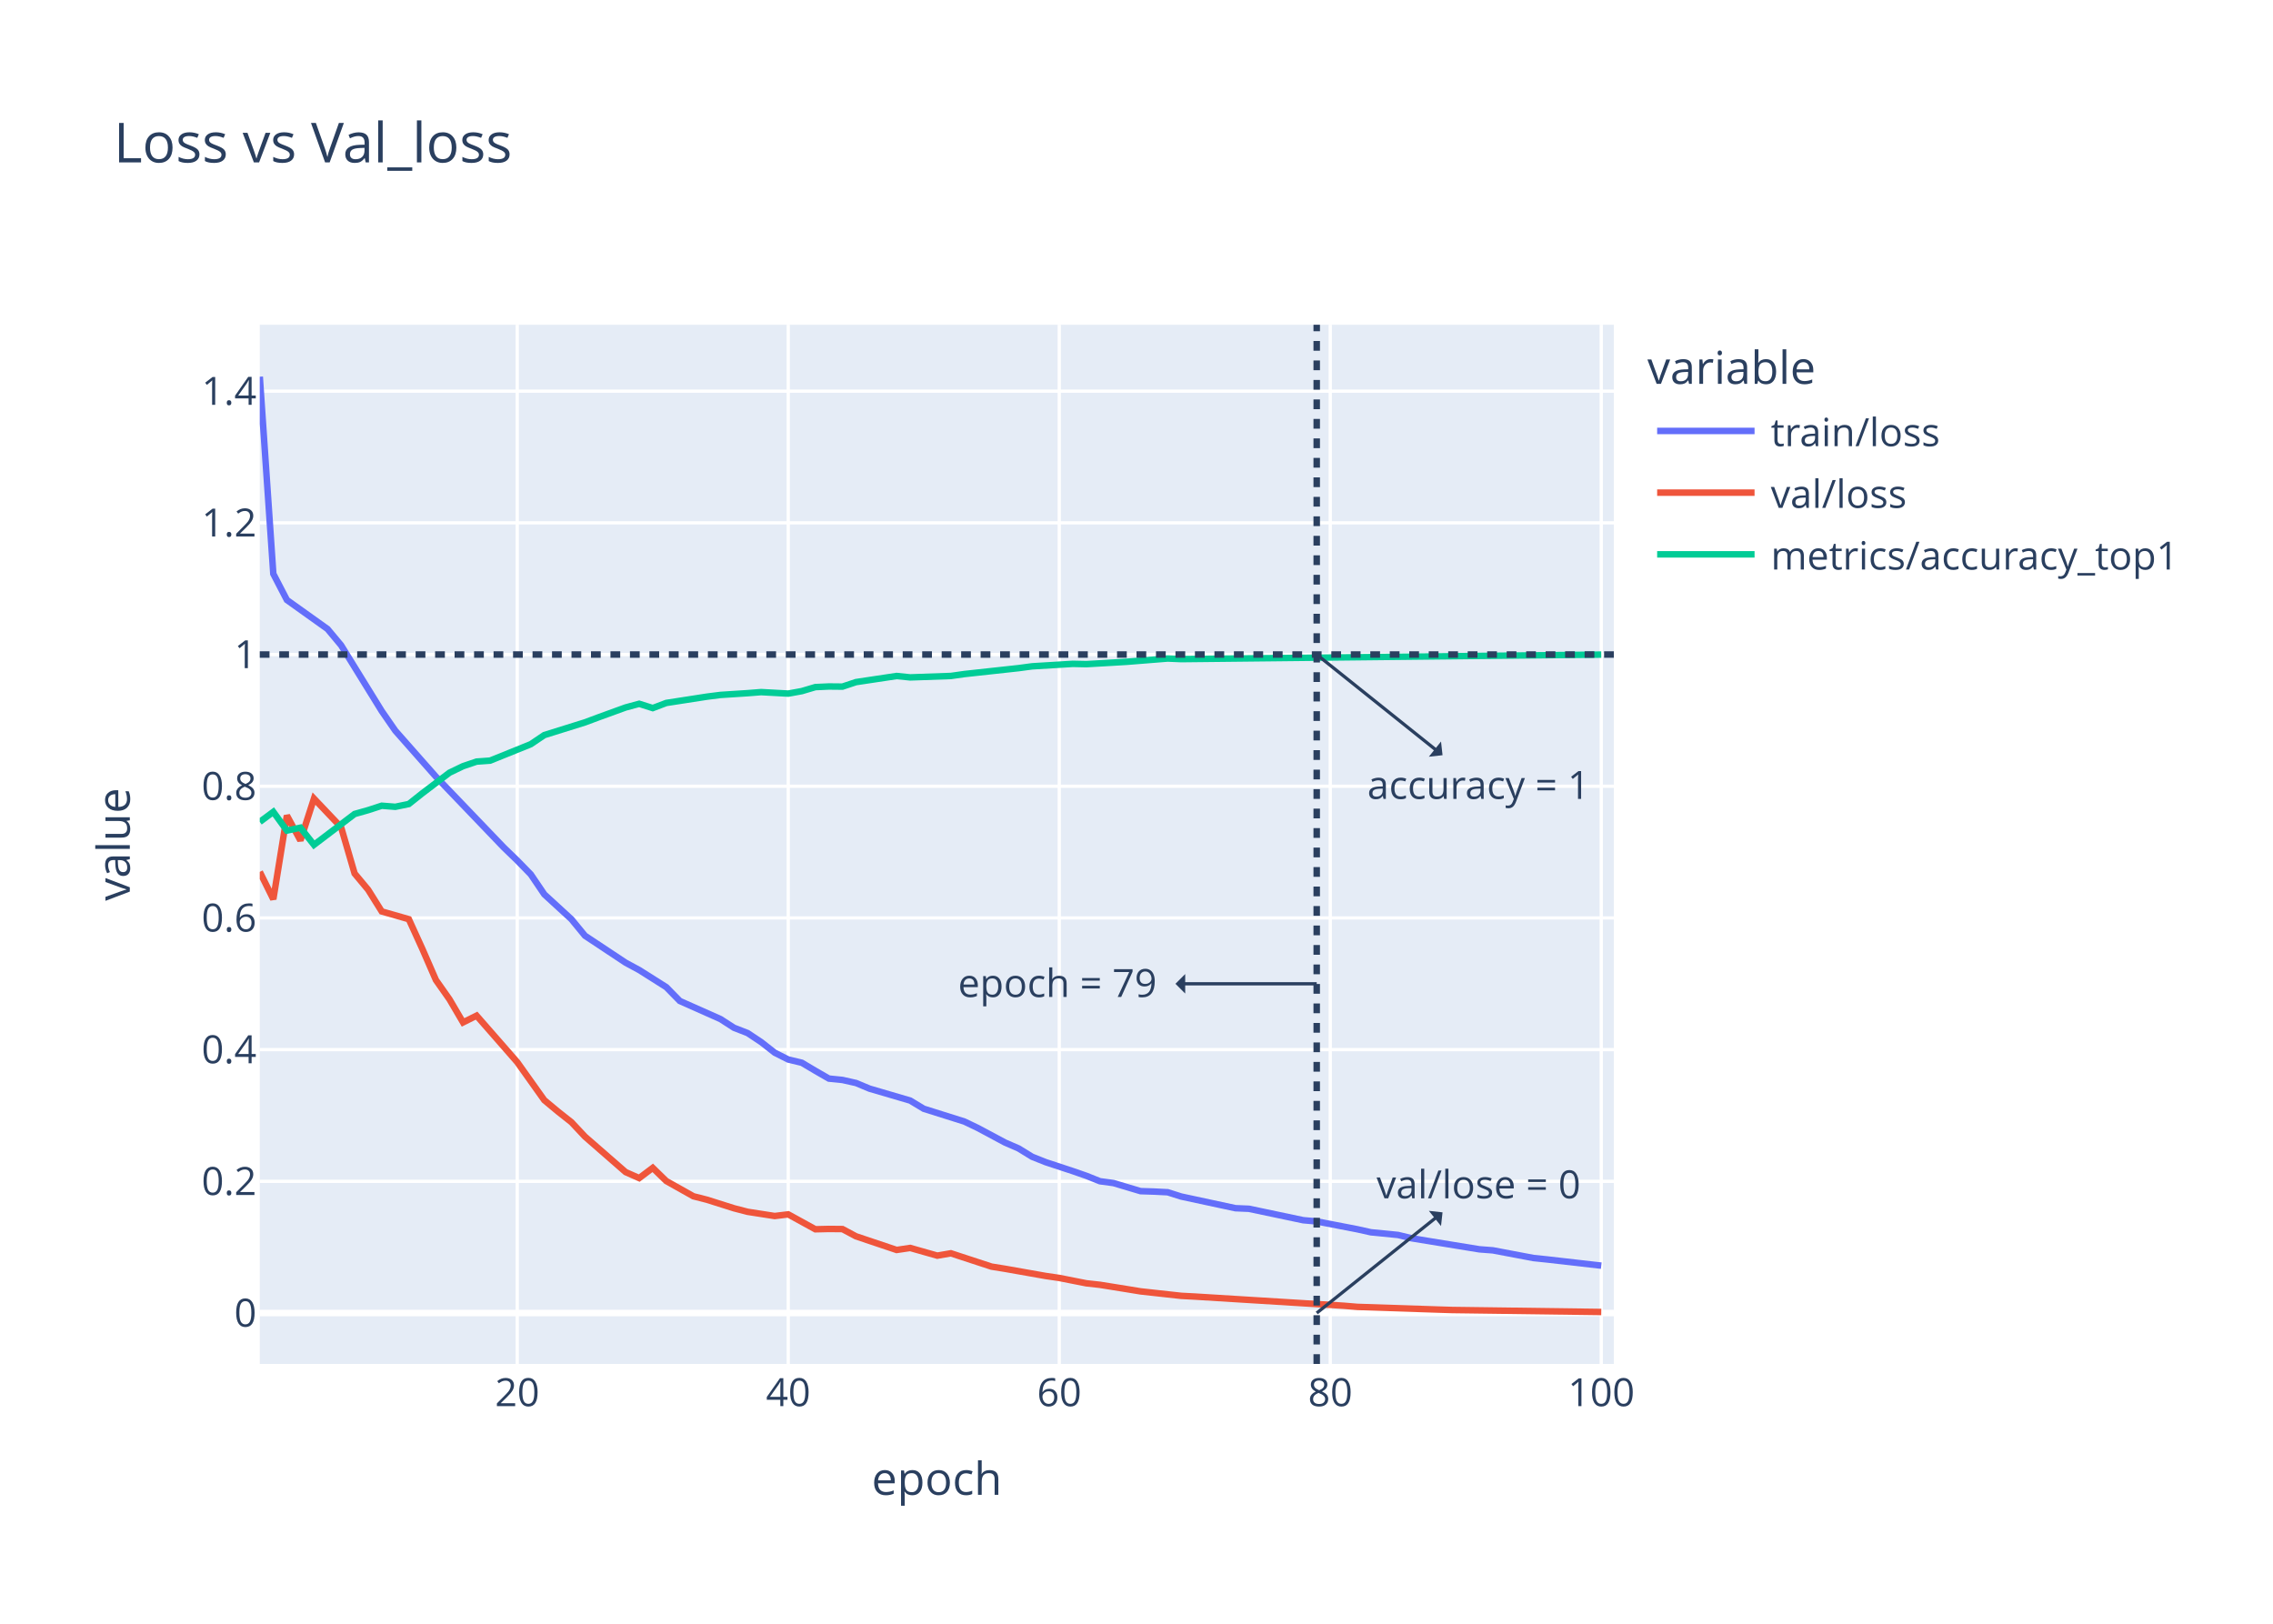
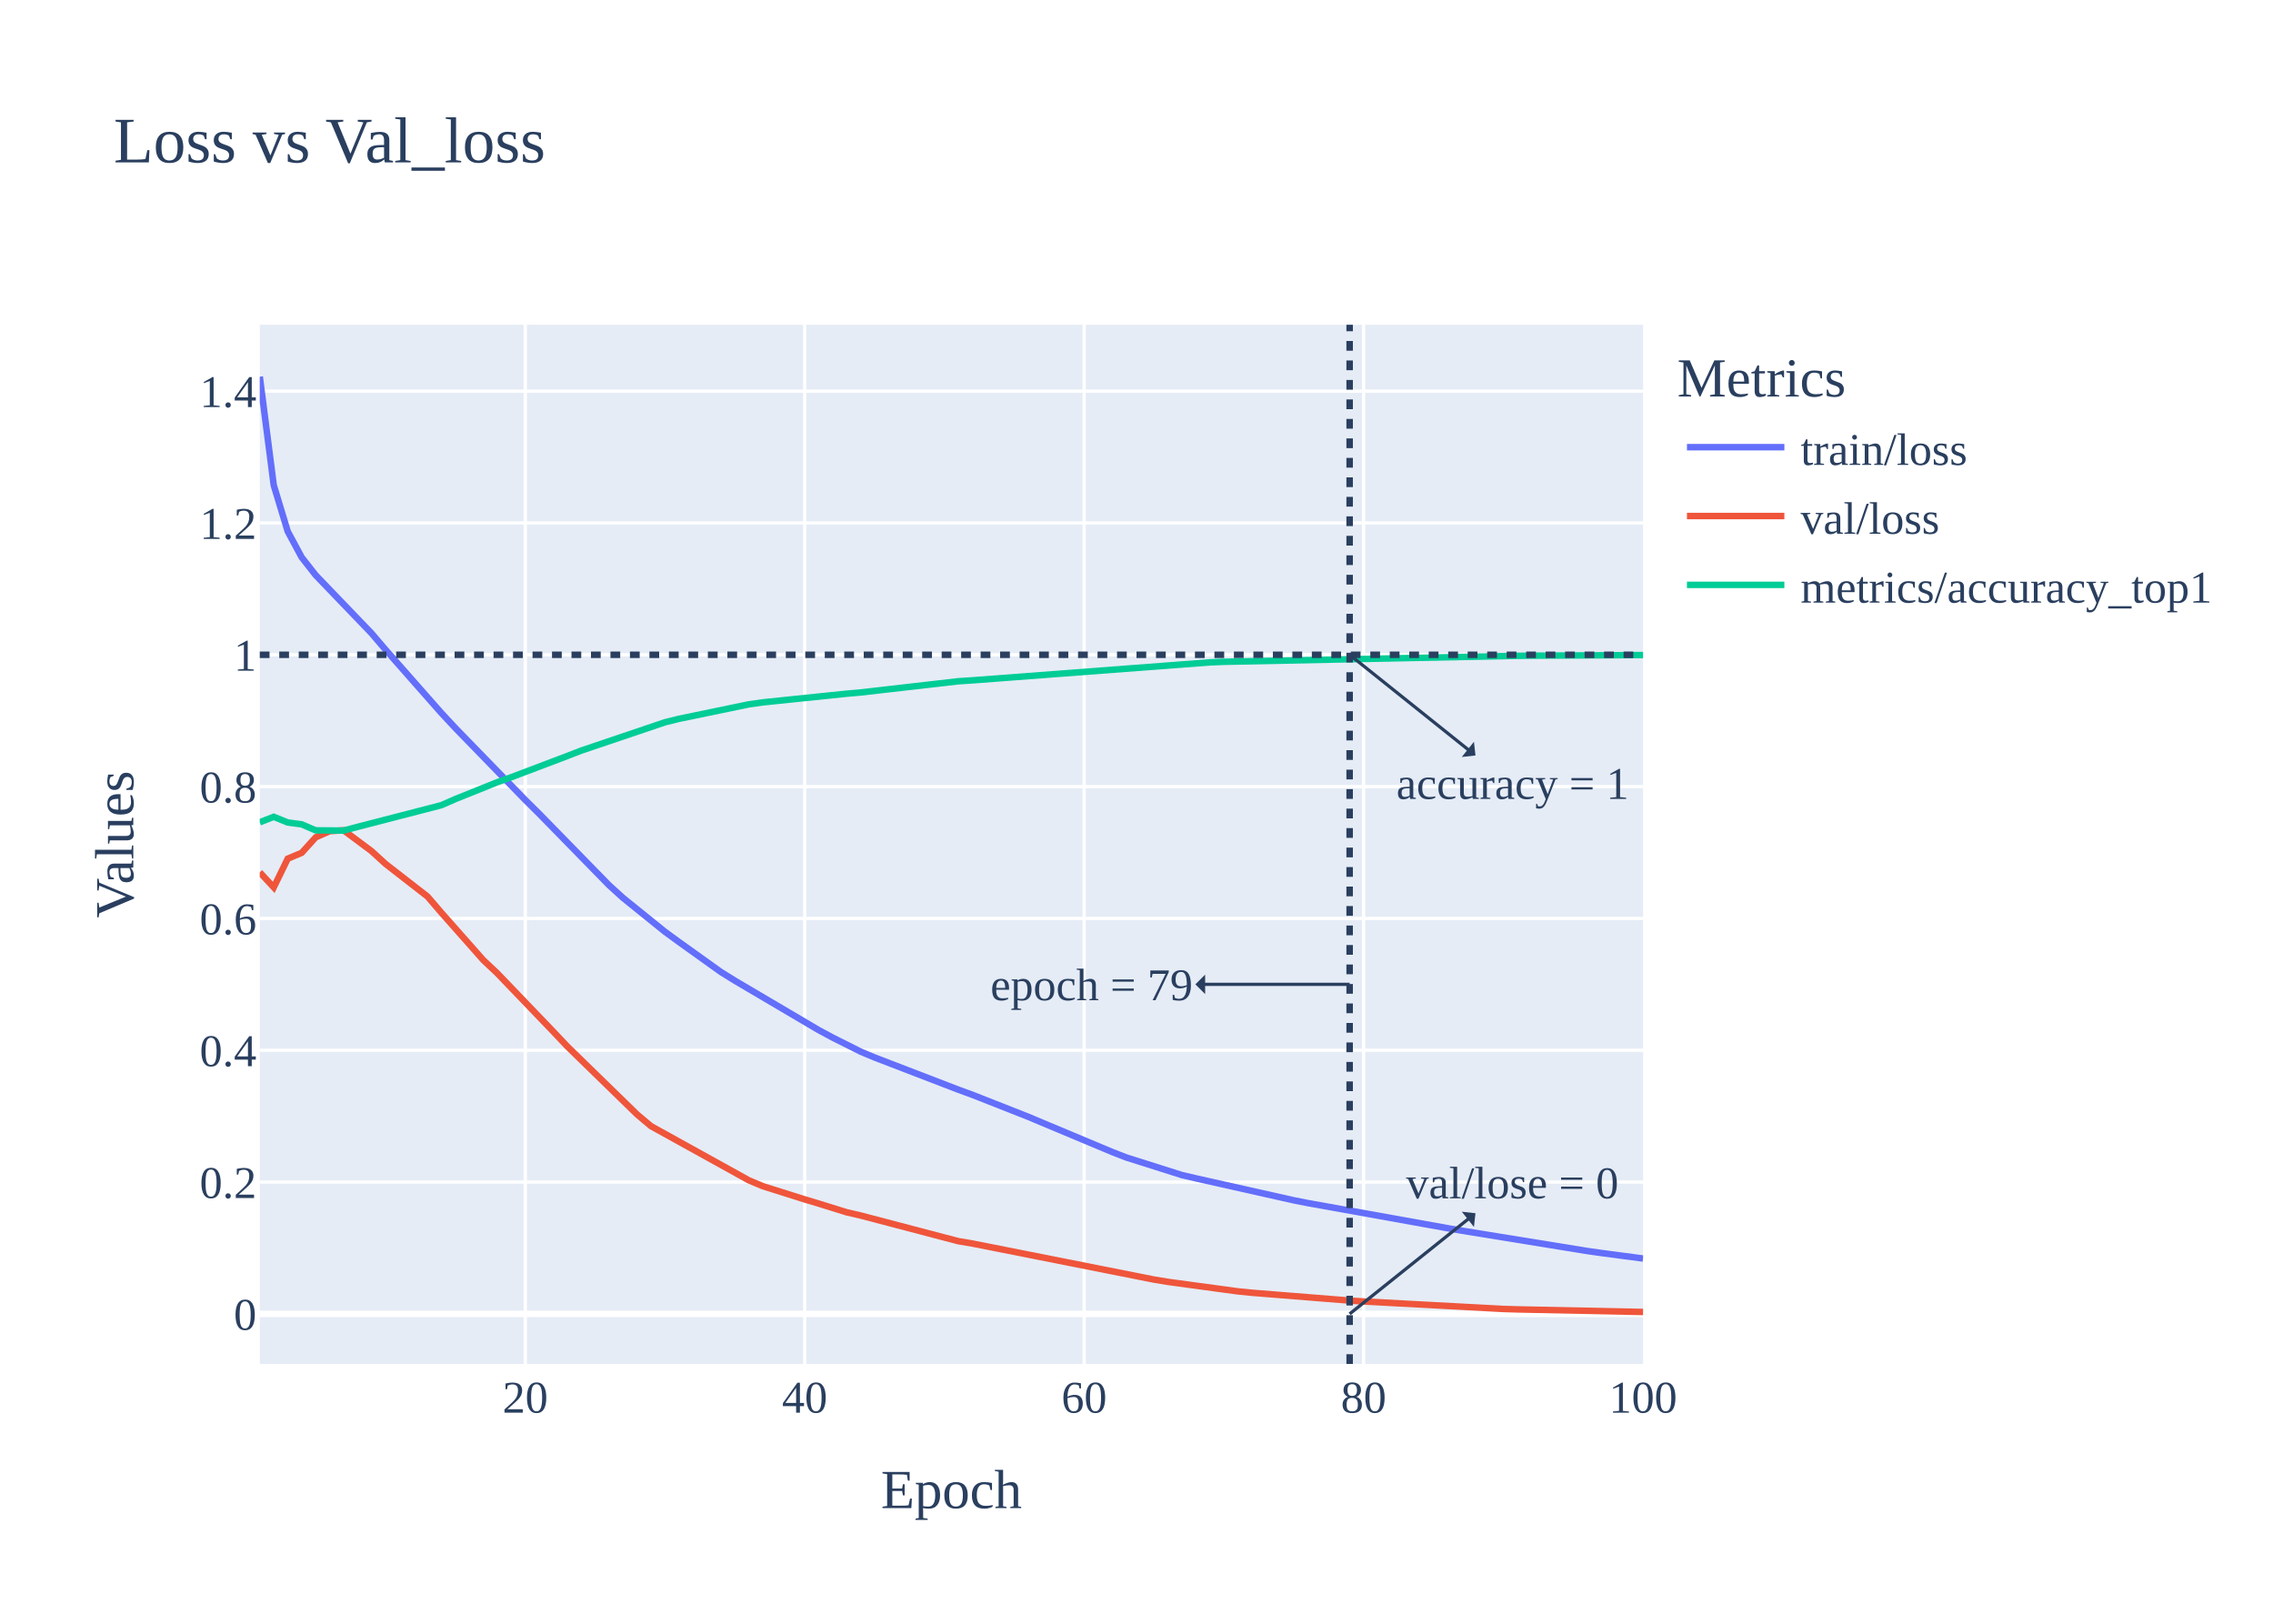
<svg xmlns="http://www.w3.org/2000/svg" class="main-svg" width="700" height="500" style="" viewBox="0 0 700 500">
  <rect x="0" y="0" width="700" height="500" style="fill: rgb(255, 255, 255); fill-opacity: 1;" />
-   <defs id="defs-27606f">
+   <defs id="defs-08cec0">
    <g class="clips">
-       <clipPath id="clip27606fxyplot" class="plotclip">
-         <rect width="417" height="320" />
-       </clipPath>
-       <clipPath class="axesclip" id="clip27606fx">
-         <rect x="80" y="0" width="417" height="500" />
-       </clipPath>
-       <clipPath class="axesclip" id="clip27606fy">
+       <clipPath id="clip08cec0xyplot" class="plotclip">
+         <rect width="426" height="320" />
+       </clipPath>
+       <clipPath class="axesclip" id="clip08cec0x">
+         <rect x="80" y="0" width="426" height="500" />
+       </clipPath>
+       <clipPath class="axesclip" id="clip08cec0y">
        <rect x="0" y="100" width="700" height="320" />
      </clipPath>
-       <clipPath class="axesclip" id="clip27606fxy">
-         <rect x="80" y="100" width="417" height="320" />
+       <clipPath class="axesclip" id="clip08cec0xy">
+         <rect x="80" y="100" width="426" height="320" />
      </clipPath>
    </g>
    <g class="gradients" />
    <g class="patterns" />
  </defs>
  <g class="bglayer">
-     <rect class="bg" x="80" y="100" width="417" height="320" style="fill: rgb(229, 236, 246); fill-opacity: 1; stroke-width: 0;" />
+     <rect class="bg" x="80" y="100" width="426" height="320" style="fill: rgb(229, 236, 246); fill-opacity: 1; stroke-width: 0;" />
  </g>
  <g class="layer-below">
    <g class="imagelayer" />
    <g class="shapelayer" />
  </g>
  <g class="cartesianlayer">
    <g class="subplot xy">
      <g class="layer-subplot">
        <g class="shapelayer" />
        <g class="imagelayer" />
      </g>
      <g class="minor-gridlayer">
        <g class="x" />
        <g class="y" />
      </g>
      <g class="gridlayer">
        <g class="x">
-           <path class="xgrid crisp" transform="translate(159.29,0)" d="M0,100v320" style="stroke: rgb(255, 255, 255); stroke-opacity: 1; stroke-width: 1px;" />
-           <path class="xgrid crisp" transform="translate(242.75,0)" d="M0,100v320" style="stroke: rgb(255, 255, 255); stroke-opacity: 1; stroke-width: 1px;" />
-           <path class="xgrid crisp" transform="translate(326.21,0)" d="M0,100v320" style="stroke: rgb(255, 255, 255); stroke-opacity: 1; stroke-width: 1px;" />
-           <path class="xgrid crisp" transform="translate(409.67,0)" d="M0,100v320" style="stroke: rgb(255, 255, 255); stroke-opacity: 1; stroke-width: 1px;" />
-           <path class="xgrid crisp" transform="translate(493.13,0)" d="M0,100v320" style="stroke: rgb(255, 255, 255); stroke-opacity: 1; stroke-width: 1px;" />
+           <path class="xgrid crisp" transform="translate(161.76,0)" d="M0,100v320" style="stroke: rgb(255, 255, 255); stroke-opacity: 1; stroke-width: 1px;" />
+           <path class="xgrid crisp" transform="translate(247.82,0)" d="M0,100v320" style="stroke: rgb(255, 255, 255); stroke-opacity: 1; stroke-width: 1px;" />
+           <path class="xgrid crisp" transform="translate(333.88,0)" d="M0,100v320" style="stroke: rgb(255, 255, 255); stroke-opacity: 1; stroke-width: 1px;" />
+           <path class="xgrid crisp" transform="translate(419.94,0)" d="M0,100v320" style="stroke: rgb(255, 255, 255); stroke-opacity: 1; stroke-width: 1px;" />
        </g>
        <g class="y">
-           <path class="ygrid crisp" transform="translate(0,363.77)" d="M80,0h417" style="stroke: rgb(255, 255, 255); stroke-opacity: 1; stroke-width: 1px;" />
-           <path class="ygrid crisp" transform="translate(0,323.21)" d="M80,0h417" style="stroke: rgb(255, 255, 255); stroke-opacity: 1; stroke-width: 1px;" />
-           <path class="ygrid crisp" transform="translate(0,282.66)" d="M80,0h417" style="stroke: rgb(255, 255, 255); stroke-opacity: 1; stroke-width: 1px;" />
-           <path class="ygrid crisp" transform="translate(0,242.11)" d="M80,0h417" style="stroke: rgb(255, 255, 255); stroke-opacity: 1; stroke-width: 1px;" />
-           <path class="ygrid crisp" transform="translate(0,201.55)" d="M80,0h417" style="stroke: rgb(255, 255, 255); stroke-opacity: 1; stroke-width: 1px;" />
-           <path class="ygrid crisp" transform="translate(0,161)" d="M80,0h417" style="stroke: rgb(255, 255, 255); stroke-opacity: 1; stroke-width: 1px;" />
-           <path class="ygrid crisp" transform="translate(0,120.45)" d="M80,0h417" style="stroke: rgb(255, 255, 255); stroke-opacity: 1; stroke-width: 1px;" />
+           <path class="ygrid crisp" transform="translate(0,364)" d="M80,0h426" style="stroke: rgb(255, 255, 255); stroke-opacity: 1; stroke-width: 1px;" />
+           <path class="ygrid crisp" transform="translate(0,323.41)" d="M80,0h426" style="stroke: rgb(255, 255, 255); stroke-opacity: 1; stroke-width: 1px;" />
+           <path class="ygrid crisp" transform="translate(0,282.82)" d="M80,0h426" style="stroke: rgb(255, 255, 255); stroke-opacity: 1; stroke-width: 1px;" />
+           <path class="ygrid crisp" transform="translate(0,242.22)" d="M80,0h426" style="stroke: rgb(255, 255, 255); stroke-opacity: 1; stroke-width: 1px;" />
+           <path class="ygrid crisp" transform="translate(0,201.63)" d="M80,0h426" style="stroke: rgb(255, 255, 255); stroke-opacity: 1; stroke-width: 1px;" />
+           <path class="ygrid crisp" transform="translate(0,161.04)" d="M80,0h426" style="stroke: rgb(255, 255, 255); stroke-opacity: 1; stroke-width: 1px;" />
+           <path class="ygrid crisp" transform="translate(0,120.45)" d="M80,0h426" style="stroke: rgb(255, 255, 255); stroke-opacity: 1; stroke-width: 1px;" />
        </g>
      </g>
      <g class="zerolinelayer">
-         <path class="yzl zl crisp" transform="translate(0,404.32)" d="M80,0h417" style="stroke: rgb(255, 255, 255); stroke-opacity: 1; stroke-width: 2px;" />
+         <path class="yzl zl crisp" transform="translate(0,404.59)" d="M80,0h426" style="stroke: rgb(255, 255, 255); stroke-opacity: 1; stroke-width: 2px;" />
      </g>
      <g class="layer-between">
        <g class="shapelayer" />
        <g class="imagelayer" />
      </g>
      <path class="xlines-below" />
      <path class="ylines-below" />
      <g class="overlines-below" />
      <g class="xaxislayer-below" />
      <g class="yaxislayer-below" />
      <g class="overaxes-below" />
      <g class="overplot">
-         <g class="xy" transform="translate(80,100)" clip-path="url(#clip27606fxyplot)">
+         <g class="xy" transform="translate(80,100)" clip-path="url(#clip08cec0xyplot)">
          <g class="scatterlayer mlayer">
-             <g class="trace scatter trace9b5a3d" style="stroke-miterlimit: 2; opacity: 1;">
+             <g class="trace scatter trace8e22ee" style="stroke-miterlimit: 2; opacity: 1;">
              <g class="fills" />
              <g class="errorbars" />
              <g class="lines">
-                 <path class="js-line" d="M0,16L4.17,76.7L8.35,84.75L20.87,93.69L25.04,98.69L37.56,118.96L41.73,124.99L50.08,134.45L54.25,139.17L75.12,160.94L79.29,164.97L83.46,169.25L87.63,175.4L95.98,183.06L100.15,188.14L112.67,196.44L116.85,198.7L125.19,203.97L129.37,208.24L141.88,213.8L146.06,216.49L150.23,218.11L154.4,220.88L158.58,224.15L162.75,226.26L166.92,227.25L171.1,229.73L175.27,232.13L179.44,232.55L183.62,233.49L187.79,235.23L200.31,238.9L204.48,241.42L217,245.36L221.17,247.36L229.52,251.83L233.69,253.64L237.87,256.21L242.04,257.87L250.38,260.62L254.56,262.07L258.73,263.74L262.9,264.3L271.25,266.79L275.42,266.92L279.6,267.13L283.77,268.45L300.46,272.04L304.63,272.22L321.33,275.74L325.5,276.11L338.02,278.53L342.19,279.46L350.54,280.28L354.71,281.3L375.58,284.7L379.75,285.02L392.27,287.39L396.44,287.82L413.13,289.73" style="vector-effect: none; fill: none; stroke: rgb(99, 110, 250); stroke-opacity: 1; stroke-width: 2px; opacity: 1;" />
+                 <path class="js-line" d="M0,16L4.3,49.41L8.61,63.64L12.91,71.62L17.21,77.1L34.42,95.01L38.73,100.06L55.94,119.57L60.24,124.19L81.76,146.33L86.06,150.59L107.58,172.6L111.88,176.5L124.79,186.92L129.09,190.06L142,199.3L146.3,201.97L172.12,217.19L176.42,219.5L185.03,223.82L189.33,225.62L215.15,235.55L219.45,237.12L236.67,243.9L240.97,245.71L262.48,254.72L266.79,256.4L284,261.85L288.3,262.85L318.42,269.61L322.73,270.46L365.76,278.19L370.06,278.94L408.79,285.22L413.09,285.83L426,287.54" style="vector-effect: none; fill: none; stroke: rgb(99, 110, 250); stroke-opacity: 1; stroke-width: 2px; opacity: 1;" />
              </g>
              <g class="points" />
              <g class="text" />
            </g>
-             <g class="trace scatter trace27cc00" style="stroke-miterlimit: 2; opacity: 1;">
+             <g class="trace scatter trace9966d0" style="stroke-miterlimit: 2; opacity: 1;">
              <g class="fills" />
              <g class="errorbars" />
              <g class="lines">
-                 <path class="js-line" d="M0,168.47L4.17,176.9L8.35,151.13L12.52,158.8L16.69,145.91L25.04,154.7L29.21,168.98L33.38,173.98L37.56,180.66L45.9,183.05L50.08,192.22L54.25,201.79L58.42,207.71L62.6,214.83L66.77,212.75L75.12,222.29L79.29,227.07L87.63,238.78L91.81,242.26L95.98,245.56L100.15,250L112.67,260.92L116.85,262.77L121.02,259.62L125.19,263.68L133.54,268.37L137.71,269.43L146.06,272.07L150.23,273.15L158.58,274.45L162.75,273.94L171.1,278.53L175.27,278.43L179.44,278.47L183.62,280.7L196.13,284.9L200.31,284.28L208.65,286.65L212.83,285.93L225.35,290.03L229.52,290.7L242.04,292.91L246.21,293.52L254.56,295.17L258.73,295.63L267.08,296.97L271.25,297.65L283.77,299.03L287.94,299.25L333.85,302.08L338.02,302.43L363.06,303.26L367.23,303.39L413.13,304" style="vector-effect: none; fill: none; stroke: rgb(239, 85, 59); stroke-opacity: 1; stroke-width: 2px; opacity: 1;" />
+                 <path class="js-line" d="M0,168.61L4.3,173.25L8.61,164.41L12.91,162.61L17.21,157.85L21.52,155.94L25.82,155.67L34.42,162.08L38.73,166.02L51.64,176.05L55.94,181.06L68.85,195.65L73.15,199.7L90.36,217.63L94.67,222.19L116.18,243.15L120.48,246.77L150.61,263.45L154.91,265.26L167.82,269.33L172.12,270.62L180.73,273.3L185.03,274.29L215.15,282.2L219.45,282.92L275.39,294.02L279.7,294.73L301.21,297.65L305.52,298.08L335.64,300.49L339.94,300.76L382.97,303.07L387.27,303.2L426,304" style="vector-effect: none; fill: none; stroke: rgb(239, 85, 59); stroke-opacity: 1; stroke-width: 2px; opacity: 1;" />
              </g>
              <g class="points" />
              <g class="text" />
            </g>
-             <g class="trace scatter tracefce969" style="stroke-miterlimit: 2; opacity: 1;">
+             <g class="trace scatter trace3089c2" style="stroke-miterlimit: 2; opacity: 1;">
              <g class="fills" />
              <g class="errorbars" />
              <g class="lines">
-                 <path class="js-line" d="M0,153.09L4.17,150L8.35,155.75L12.52,154.87L16.69,160.15L29.21,150.65L33.38,149.47L37.56,148.11L41.73,148.44L45.9,147.58L50.08,144.26L58.42,137.94L62.6,135.93L66.77,134.52L70.94,134.22L83.46,129.16L87.63,126.35L100.15,122.44L104.33,120.88L112.67,117.85L116.85,116.72L121.02,118.04L125.19,116.46L137.71,114.52L141.88,113.99L150.23,113.45L154.4,113.12L162.75,113.58L166.92,112.82L171.1,111.58L175.27,111.39L179.44,111.43L183.62,110.04L196.13,108.16L200.31,108.59L212.83,108.15L217,107.56L233.69,105.74L237.87,105.18L250.38,104.42L254.56,104.51L262.9,104.03L267.08,103.78L279.6,102.78L283.77,102.96L413.13,101.57" style="vector-effect: none; fill: none; stroke: rgb(0, 204, 150); stroke-opacity: 1; stroke-width: 2px; opacity: 1;" />
+                 <path class="js-line" d="M0,153.21L4.3,151.52L8.61,153.27L12.91,153.84L17.21,155.69L25.82,155.76L30.12,154.62L55.94,147.94L60.24,146.05L73.15,140.86L77.45,139.33L94.67,132.81L98.97,131.14L124.79,122.41L129.09,121.35L150.61,116.89L154.91,116.28L180.73,113.61L185.03,113.23L215.15,109.78L219.45,109.5L292.61,103.96L296.91,103.79L387.27,101.95L391.58,101.91L426,101.71" style="vector-effect: none; fill: none; stroke: rgb(0, 204, 150); stroke-opacity: 1; stroke-width: 2px; opacity: 1;" />
              </g>
              <g class="points" />
              <g class="text" />
            </g>
          </g>
        </g>
      </g>
      <path class="xlines-above crisp" d="M0,0" style="fill: none;" />
      <path class="ylines-above crisp" d="M0,0" style="fill: none;" />
      <g class="overlines-above" />
      <g class="xaxislayer-above">
        <g class="xtick">
-           <text text-anchor="middle" x="0" y="433" transform="translate(159.29,0)" style="font-family: 'Open Sans', verdana, arial, sans-serif; font-size: 12px; fill: rgb(42, 63, 95); fill-opacity: 1; white-space: pre; opacity: 1;">20</text>
-         </g>
-         <g class="xtick">
-           <text text-anchor="middle" x="0" y="433" style="font-family: 'Open Sans', verdana, arial, sans-serif; font-size: 12px; fill: rgb(42, 63, 95); fill-opacity: 1; white-space: pre; opacity: 1;" transform="translate(242.75,0)">40</text>
-         </g>
-         <g class="xtick">
-           <text text-anchor="middle" x="0" y="433" style="font-family: 'Open Sans', verdana, arial, sans-serif; font-size: 12px; fill: rgb(42, 63, 95); fill-opacity: 1; white-space: pre; opacity: 1;" transform="translate(326.21,0)">60</text>
-         </g>
-         <g class="xtick">
-           <text text-anchor="middle" x="0" y="433" style="font-family: 'Open Sans', verdana, arial, sans-serif; font-size: 12px; fill: rgb(42, 63, 95); fill-opacity: 1; white-space: pre; opacity: 1;" transform="translate(409.67,0)">80</text>
-         </g>
-         <g class="xtick">
-           <text text-anchor="middle" x="0" y="433" style="font-family: 'Open Sans', verdana, arial, sans-serif; font-size: 12px; fill: rgb(42, 63, 95); fill-opacity: 1; white-space: pre; opacity: 1;" transform="translate(493.13,0)">100</text>
+           <text text-anchor="middle" x="0" y="435" transform="translate(161.76,0)" style="font-family: 'Times New Roman'; font-size: 14px; fill: rgb(42, 63, 95); fill-opacity: 1; white-space: pre; opacity: 1;">20</text>
+         </g>
+         <g class="xtick">
+           <text text-anchor="middle" x="0" y="435" style="font-family: 'Times New Roman'; font-size: 14px; fill: rgb(42, 63, 95); fill-opacity: 1; white-space: pre; opacity: 1;" transform="translate(247.82,0)">40</text>
+         </g>
+         <g class="xtick">
+           <text text-anchor="middle" x="0" y="435" style="font-family: 'Times New Roman'; font-size: 14px; fill: rgb(42, 63, 95); fill-opacity: 1; white-space: pre; opacity: 1;" transform="translate(333.88,0)">60</text>
+         </g>
+         <g class="xtick">
+           <text text-anchor="middle" x="0" y="435" style="font-family: 'Times New Roman'; font-size: 14px; fill: rgb(42, 63, 95); fill-opacity: 1; white-space: pre; opacity: 1;" transform="translate(419.94,0)">80</text>
+         </g>
+         <g class="xtick">
+           <text text-anchor="middle" x="0" y="435" style="font-family: 'Times New Roman'; font-size: 14px; fill: rgb(42, 63, 95); fill-opacity: 1; white-space: pre; opacity: 1;" transform="translate(506,0)">100</text>
        </g>
      </g>
      <g class="yaxislayer-above">
        <g class="ytick">
-           <text text-anchor="end" x="79" y="4.2" transform="translate(0,404.32)" style="font-family: 'Open Sans', verdana, arial, sans-serif; font-size: 12px; fill: rgb(42, 63, 95); fill-opacity: 1; white-space: pre; opacity: 1;">0</text>
-         </g>
-         <g class="ytick">
-           <text text-anchor="end" x="79" y="4.2" style="font-family: 'Open Sans', verdana, arial, sans-serif; font-size: 12px; fill: rgb(42, 63, 95); fill-opacity: 1; white-space: pre; opacity: 1;" transform="translate(0,363.77)">0.2</text>
-         </g>
-         <g class="ytick">
-           <text text-anchor="end" x="79" y="4.2" style="font-family: 'Open Sans', verdana, arial, sans-serif; font-size: 12px; fill: rgb(42, 63, 95); fill-opacity: 1; white-space: pre; opacity: 1;" transform="translate(0,323.21)">0.4</text>
-         </g>
-         <g class="ytick">
-           <text text-anchor="end" x="79" y="4.2" style="font-family: 'Open Sans', verdana, arial, sans-serif; font-size: 12px; fill: rgb(42, 63, 95); fill-opacity: 1; white-space: pre; opacity: 1;" transform="translate(0,282.66)">0.6</text>
-         </g>
-         <g class="ytick">
-           <text text-anchor="end" x="79" y="4.2" style="font-family: 'Open Sans', verdana, arial, sans-serif; font-size: 12px; fill: rgb(42, 63, 95); fill-opacity: 1; white-space: pre; opacity: 1;" transform="translate(0,242.11)">0.8</text>
-         </g>
-         <g class="ytick">
-           <text text-anchor="end" x="79" y="4.2" style="font-family: 'Open Sans', verdana, arial, sans-serif; font-size: 12px; fill: rgb(42, 63, 95); fill-opacity: 1; white-space: pre; opacity: 1;" transform="translate(0,201.55)">1</text>
-         </g>
-         <g class="ytick">
-           <text text-anchor="end" x="79" y="4.2" style="font-family: 'Open Sans', verdana, arial, sans-serif; font-size: 12px; fill: rgb(42, 63, 95); fill-opacity: 1; white-space: pre; opacity: 1;" transform="translate(0,161)">1.2</text>
-         </g>
-         <g class="ytick">
-           <text text-anchor="end" x="79" y="4.2" style="font-family: 'Open Sans', verdana, arial, sans-serif; font-size: 12px; fill: rgb(42, 63, 95); fill-opacity: 1; white-space: pre; opacity: 1;" transform="translate(0,120.45)">1.4</text>
+           <text text-anchor="end" x="79" y="4.9" transform="translate(0,404.59)" style="font-family: 'Times New Roman'; font-size: 14px; fill: rgb(42, 63, 95); fill-opacity: 1; white-space: pre; opacity: 1;">0</text>
+         </g>
+         <g class="ytick">
+           <text text-anchor="end" x="79" y="4.9" style="font-family: 'Times New Roman'; font-size: 14px; fill: rgb(42, 63, 95); fill-opacity: 1; white-space: pre; opacity: 1;" transform="translate(0,364)">0.2</text>
+         </g>
+         <g class="ytick">
+           <text text-anchor="end" x="79" y="4.9" style="font-family: 'Times New Roman'; font-size: 14px; fill: rgb(42, 63, 95); fill-opacity: 1; white-space: pre; opacity: 1;" transform="translate(0,323.41)">0.4</text>
+         </g>
+         <g class="ytick">
+           <text text-anchor="end" x="79" y="4.9" style="font-family: 'Times New Roman'; font-size: 14px; fill: rgb(42, 63, 95); fill-opacity: 1; white-space: pre; opacity: 1;" transform="translate(0,282.82)">0.6</text>
+         </g>
+         <g class="ytick">
+           <text text-anchor="end" x="79" y="4.9" style="font-family: 'Times New Roman'; font-size: 14px; fill: rgb(42, 63, 95); fill-opacity: 1; white-space: pre; opacity: 1;" transform="translate(0,242.22)">0.8</text>
+         </g>
+         <g class="ytick">
+           <text text-anchor="end" x="79" y="4.9" style="font-family: 'Times New Roman'; font-size: 14px; fill: rgb(42, 63, 95); fill-opacity: 1; white-space: pre; opacity: 1;" transform="translate(0,201.63)">1</text>
+         </g>
+         <g class="ytick">
+           <text text-anchor="end" x="79" y="4.9" style="font-family: 'Times New Roman'; font-size: 14px; fill: rgb(42, 63, 95); fill-opacity: 1; white-space: pre; opacity: 1;" transform="translate(0,161.04)">1.2</text>
+         </g>
+         <g class="ytick">
+           <text text-anchor="end" x="79" y="4.9" style="font-family: 'Times New Roman'; font-size: 14px; fill: rgb(42, 63, 95); fill-opacity: 1; white-space: pre; opacity: 1;" transform="translate(0,120.45)">1.4</text>
        </g>
      </g>
      <g class="overaxes-above" />
    </g>
  </g>
  <g class="polarlayer" />
  <g class="smithlayer" />
  <g class="ternarylayer" />
  <g class="geolayer" />
  <g class="funnelarealayer" />
  <g class="pielayer" />
  <g class="iciclelayer" />
  <g class="treemaplayer" />
  <g class="sunburstlayer" />
  <g class="glimages" />
-   <defs id="topdefs-27606f">
+   <defs id="topdefs-08cec0">
    <g class="clips" />
-     <clipPath id="legend27606f">
-       <rect width="183" height="86" x="0" y="0" />
+     <clipPath id="legend08cec0">
+       <rect width="173" height="96" x="0" y="0" />
    </clipPath>
  </defs>
  <g class="layer-above">
    <g class="imagelayer" />
    <g class="shapelayer">
-       <g class="shape-group" data-index="0" clip-path="url(#clip27606fy)">
-         <path data-index="0" fill-rule="evenodd" d="M80,201.55L497,201.55" style="opacity: 1; stroke: rgb(42, 63, 95); stroke-opacity: 1; fill: rgb(0, 0, 0); fill-opacity: 0; stroke-dasharray: 3px, 3px; stroke-width: 2px;" />
-       </g>
-       <g class="shape-group" data-index="1" clip-path="url(#clip27606fx)">
-         <path data-index="1" fill-rule="evenodd" d="M405.5,420L405.5,100" style="opacity: 1; stroke: rgb(42, 63, 95); stroke-opacity: 1; fill: rgb(0, 0, 0); fill-opacity: 0; stroke-dasharray: 3px, 3px; stroke-width: 2px;" />
+       <g class="shape-group" data-index="0" clip-path="url(#clip08cec0y)">
+         <path data-index="0" fill-rule="evenodd" d="M80,201.63L506,201.63" style="opacity: 1; stroke: rgb(42, 63, 95); stroke-opacity: 1; fill: rgb(0, 0, 0); fill-opacity: 0; stroke-dasharray: 3px, 3px; stroke-width: 2px;" />
+       </g>
+       <g class="shape-group" data-index="1" clip-path="url(#clip08cec0x)">
+         <path data-index="1" fill-rule="evenodd" d="M415.64,420L415.64,100" style="opacity: 1; stroke: rgb(42, 63, 95); stroke-opacity: 1; fill: rgb(0, 0, 0); fill-opacity: 0; stroke-dasharray: 3px, 3px; stroke-width: 2px;" />
      </g>
    </g>
  </g>
  <g class="infolayer">
-     <g class="legend" pointer-events="all" transform="translate(505.34,100)">
-       <rect class="bg" shape-rendering="crispEdges" width="183" height="86" x="0" y="0" style="stroke: rgb(68, 68, 68); stroke-opacity: 1; fill: rgb(255, 255, 255); fill-opacity: 1; stroke-width: 0px;" />
-       <g class="scrollbox" transform="" clip-path="url(#legend27606f)">
-         <text class="legendtitletext" text-anchor="start" x="2" y="18.2" style="font-family: 'Open Sans', verdana, arial, sans-serif; font-size: 14px; fill: rgb(42, 63, 95); fill-opacity: 1; white-space: pre;">variable</text>
+     <g class="legend" pointer-events="all" transform="translate(514.52,100)">
+       <rect class="bg" shape-rendering="crispEdges" width="173" height="96" x="0" y="0" style="stroke: rgb(68, 68, 68); stroke-opacity: 1; fill: rgb(255, 255, 255); fill-opacity: 1; stroke-width: 0px;" />
+       <g class="scrollbox" transform="" clip-path="url(#legend08cec0)">
+         <text class="legendtitletext" text-anchor="start" x="2" y="22.1" style="font-family: 'Times New Roman'; font-size: 17px; fill: rgb(42, 63, 95); fill-opacity: 1; white-space: pre;">Metrics</text>
        <g class="groups" transform="">
-           <g class="traces" transform="translate(0,32.7)" style="opacity: 1;">
-             <text class="legendtext" text-anchor="start" x="40" y="4.68" style="font-family: 'Open Sans', verdana, arial, sans-serif; font-size: 12px; fill: rgb(42, 63, 95); fill-opacity: 1; white-space: pre;">train/loss</text>
+           <g class="traces" transform="translate(0,37.7)" style="opacity: 1;">
+             <text class="legendtext" text-anchor="start" x="40" y="5.46" style="font-family: 'Times New Roman'; font-size: 14px; fill: rgb(42, 63, 95); fill-opacity: 1; white-space: pre;">train/loss</text>
            <g class="layers" style="opacity: 1;">
              <g class="legendfill" />
              <g class="legendlines">
                <path class="js-line" d="M5,0h30" style="fill: none; stroke: rgb(99, 110, 250); stroke-opacity: 1; stroke-width: 2px;" />
              </g>
              <g class="legendsymbols">
                <g class="legendpoints" />
              </g>
            </g>
-             <rect class="legendtoggle" x="0" y="-9.5" width="177.438" height="19" style="fill: rgb(0, 0, 0); fill-opacity: 0;" />
+             <rect class="legendtoggle" x="0" y="-10.6" width="167.719" height="21.2" style="fill: rgb(0, 0, 0); fill-opacity: 0;" />
          </g>
        </g>
        <g class="groups" transform="">
-           <g class="traces" transform="translate(0,51.7)" style="opacity: 1;">
-             <text class="legendtext" text-anchor="start" x="40" y="4.68" style="font-family: 'Open Sans', verdana, arial, sans-serif; font-size: 12px; fill: rgb(42, 63, 95); fill-opacity: 1; white-space: pre;">val/loss</text>
+           <g class="traces" transform="translate(0,58.9)" style="opacity: 1;">
+             <text class="legendtext" text-anchor="start" x="40" y="5.46" style="font-family: 'Times New Roman'; font-size: 14px; fill: rgb(42, 63, 95); fill-opacity: 1; white-space: pre;">val/loss</text>
            <g class="layers" style="opacity: 1;">
              <g class="legendfill" />
              <g class="legendlines">
                <path class="js-line" d="M5,0h30" style="fill: none; stroke: rgb(239, 85, 59); stroke-opacity: 1; stroke-width: 2px;" />
              </g>
              <g class="legendsymbols">
                <g class="legendpoints" />
              </g>
            </g>
-             <rect class="legendtoggle" x="0" y="-9.5" width="177.438" height="19" style="fill: rgb(0, 0, 0); fill-opacity: 0;" />
+             <rect class="legendtoggle" x="0" y="-10.6" width="167.719" height="21.2" style="fill: rgb(0, 0, 0); fill-opacity: 0;" />
          </g>
        </g>
        <g class="groups" transform="">
-           <g class="traces" transform="translate(0,70.7)" style="opacity: 1;">
-             <text class="legendtext" text-anchor="start" x="40" y="4.68" style="font-family: 'Open Sans', verdana, arial, sans-serif; font-size: 12px; fill: rgb(42, 63, 95); fill-opacity: 1; white-space: pre;">metrics/accuracy_top1</text>
+           <g class="traces" transform="translate(0,80.1)" style="opacity: 1;">
+             <text class="legendtext" text-anchor="start" x="40" y="5.46" style="font-family: 'Times New Roman'; font-size: 14px; fill: rgb(42, 63, 95); fill-opacity: 1; white-space: pre;">metrics/accuracy_top1</text>
            <g class="layers" style="opacity: 1;">
              <g class="legendfill" />
              <g class="legendlines">
                <path class="js-line" d="M5,0h30" style="fill: none; stroke: rgb(0, 204, 150); stroke-opacity: 1; stroke-width: 2px;" />
              </g>
              <g class="legendsymbols">
                <g class="legendpoints" />
              </g>
            </g>
-             <rect class="legendtoggle" x="0" y="-9.5" width="177.438" height="19" style="fill: rgb(0, 0, 0); fill-opacity: 0;" />
+             <rect class="legendtoggle" x="0" y="-10.6" width="167.719" height="21.2" style="fill: rgb(0, 0, 0); fill-opacity: 0;" />
          </g>
        </g>
      </g>
      <rect class="scrollbar" rx="20" ry="3" width="0" height="0" x="0" y="0" style="fill: rgb(128, 139, 164); fill-opacity: 1;" />
    </g>
    <g class="g-gtitle">
-       <text class="gtitle" x="35" y="50" text-anchor="start" dy="0em" style="opacity: 1; font-family: 'Open Sans', verdana, arial, sans-serif; font-size: 17px; fill: rgb(42, 63, 95); fill-opacity: 1; white-space: pre;">Loss vs Val_loss</text>
+       <text class="gtitle" x="35" y="50" text-anchor="start" dy="0em" style="opacity: 1; font-family: 'Times New Roman'; font-size: 20px; fill: rgb(42, 63, 95); fill-opacity: 1; white-space: pre;">Loss vs Val_loss</text>
    </g>
    <g class="g-xtitle">
-       <text class="xtitle" x="288.5" y="460.3" text-anchor="middle" style="opacity: 1; font-family: 'Open Sans', verdana, arial, sans-serif; font-size: 14px; fill: rgb(42, 63, 95); fill-opacity: 1; white-space: pre;">epoch</text>
+       <text class="xtitle" x="293" y="464.4" text-anchor="middle" style="opacity: 1; font-family: 'Times New Roman'; font-size: 17px; fill: rgb(42, 63, 95); fill-opacity: 1; white-space: pre;">Epoch</text>
    </g>
    <g class="g-ytitle">
-       <text class="ytitle" transform="rotate(-90,39.975,260)" x="39.975" y="260" text-anchor="middle" style="opacity: 1; font-family: 'Open Sans', verdana, arial, sans-serif; font-size: 14px; fill: rgb(42, 63, 95); fill-opacity: 1; white-space: pre;">value</text>
+       <text class="ytitle" transform="rotate(-90,41.05,260)" x="41.05" y="260" text-anchor="middle" style="opacity: 1; font-family: 'Times New Roman'; font-size: 17px; fill: rgb(42, 63, 95); fill-opacity: 1; white-space: pre;">Values</text>
    </g>
    <g class="annotation" data-index="0" style="opacity: 1;">
-       <g class="annotation-text-g" transform="rotate(0,455.5,241.55)">
-         <g class="cursor-pointer" transform="translate(414,232)">
-           <rect class="bg" x="0.5" y="0.5" width="82" height="18" style="stroke-width: 1px; stroke: rgb(0, 0, 0); stroke-opacity: 0; fill: rgb(0, 0, 0); fill-opacity: 0;" />
-           <text class="annotation-text" text-anchor="middle" x="41.344" y="14" style="font-family: 'Open Sans', verdana, arial, sans-serif; font-size: 12px; fill: rgb(42, 63, 95); fill-opacity: 1; white-space: pre;">accuracy = 1</text>
+       <g class="annotation-text-g" transform="rotate(0,465.64,241.63)">
+         <g class="cursor-pointer" transform="translate(428,232)">
+           <rect class="bg" x="0.5" y="0.5" width="75" height="18" style="stroke-width: 1px; stroke: rgb(0, 0, 0); stroke-opacity: 0; fill: rgb(0, 0, 0); fill-opacity: 0;" />
+           <text class="annotation-text" text-anchor="middle" x="37.828" y="14" style="font-family: 'Times New Roman'; font-size: 14px; fill: rgb(42, 63, 95); fill-opacity: 1; white-space: pre;">accuracy = 1</text>
        </g>
      </g>
      <g class="annotation-arrow-g" style="opacity: 1;">
-         <path d="M444.25,232.55L405.5,201.55" style="stroke-width: 1px; stroke: rgb(42, 63, 95); stroke-opacity: 1; stroke-dasharray: 0px, 0.6px, 49.024px, 49.624px;" />
-         <path d="M-2.4,-3V3L0.6,0Z" transform="translate(443.7815,232.1752)rotate(38.65708)" style="fill: rgb(42, 63, 95); stroke-width: 0;" />
+         <path d="M454.39,232.63L415.64,201.63" style="stroke-width: 1px; stroke: rgb(42, 63, 95); stroke-opacity: 1; stroke-dasharray: 0px, 0.6px, 49.024px, 49.624px;" />
+         <path d="M-2.4,-3V3L0.6,0Z" transform="translate(453.9215,232.2552)rotate(38.65708)" style="fill: rgb(42, 63, 95); stroke-width: 0;" />
      </g>
    </g>
    <g class="annotation" data-index="1" style="opacity: 1;">
-       <g class="annotation-text-g" transform="rotate(0,455.5,364.32)">
-         <g class="cursor-pointer" transform="translate(417,355)">
-           <rect class="bg" x="0.5" y="0.5" width="76" height="18" style="stroke-width: 1px; stroke: rgb(0, 0, 0); stroke-opacity: 0; fill: rgb(0, 0, 0); fill-opacity: 0;" />
-           <text class="annotation-text" text-anchor="middle" x="38.344" y="14" style="font-family: 'Open Sans', verdana, arial, sans-serif; font-size: 12px; fill: rgb(42, 63, 95); fill-opacity: 1; white-space: pre;">val/lose = 0</text>
+       <g class="annotation-text-g" transform="rotate(0,465.64,364.59)">
+         <g class="cursor-pointer" transform="translate(431,355)">
+           <rect class="bg" x="0.5" y="0.5" width="68" height="18" style="stroke-width: 1px; stroke: rgb(0, 0, 0); stroke-opacity: 0; fill: rgb(0, 0, 0); fill-opacity: 0;" />
+           <text class="annotation-text" text-anchor="middle" x="34.734" y="14" style="font-family: 'Times New Roman'; font-size: 14px; fill: rgb(42, 63, 95); fill-opacity: 1; white-space: pre;">val/lose = 0</text>
        </g>
      </g>
      <g class="annotation-arrow-g" style="opacity: 1;">
-         <path d="M444.25,373.32L405.5,404.32" style="stroke-width: 1px; stroke: rgb(42, 63, 95); stroke-opacity: 1; stroke-dasharray: 0px, 0.6px, 49.024px, 49.624px;" />
-         <path d="M-2.4,-3V3L0.6,0Z" transform="translate(443.7815,373.6948)rotate(-38.65708)" style="fill: rgb(42, 63, 95); stroke-width: 0;" />
+         <path d="M454.39,373.59L415.64,404.59" style="stroke-width: 1px; stroke: rgb(42, 63, 95); stroke-opacity: 1; stroke-dasharray: 0px, 0.6px, 49.024px, 49.624px;" />
+         <path d="M-2.4,-3V3L0.6,0Z" transform="translate(453.9215,373.9648)rotate(-38.65708)" style="fill: rgb(42, 63, 95); stroke-width: 0;" />
      </g>
    </g>
    <g class="annotation" data-index="2" style="opacity: 1;">
-       <g class="annotation-text-g" transform="rotate(0,325.5,302.94)">
-         <g class="cursor-pointer" transform="translate(289,293)">
-           <rect class="bg" x="0.5" y="0.5" width="73" height="18" style="stroke-width: 1px; stroke: rgb(0, 0, 0); stroke-opacity: 0; fill: rgb(0, 0, 0); fill-opacity: 0;" />
-           <text class="annotation-text" text-anchor="middle" x="36.641" y="14" style="font-family: 'Open Sans', verdana, arial, sans-serif; font-size: 12px; fill: rgb(42, 63, 95); fill-opacity: 1; white-space: pre;">epoch = 79</text>
+       <g class="annotation-text-g" transform="rotate(0,335.64,303.11)">
+         <g class="cursor-pointer" transform="translate(303,294)">
+           <rect class="bg" x="0.5" y="0.5" width="65" height="18" style="stroke-width: 1px; stroke: rgb(0, 0, 0); stroke-opacity: 0; fill: rgb(0, 0, 0); fill-opacity: 0;" />
+           <text class="annotation-text" text-anchor="middle" x="33.172" y="14" style="font-family: 'Times New Roman'; font-size: 14px; fill: rgb(42, 63, 95); fill-opacity: 1; white-space: pre;">epoch = 79</text>
        </g>
      </g>
      <g class="annotation-arrow-g" style="opacity: 1;">
-         <path d="M362,302.94L405.5,302.94" style="stroke-width: 1px; stroke: rgb(42, 63, 95); stroke-opacity: 1; stroke-dasharray: 0px, 0.6px, 42.9px, 43.5px;" />
-         <path d="M-2.4,-3V3L0.6,0Z" transform="translate(362.6,302.94)rotate(180)" style="fill: rgb(42, 63, 95); stroke-width: 0;" />
+         <path d="M368.14,303.11L415.64,303.11" style="stroke-width: 1px; stroke: rgb(42, 63, 95); stroke-opacity: 1; stroke-dasharray: 0px, 0.6px, 46.9px, 47.5px;" />
+         <path d="M-2.4,-3V3L0.6,0Z" transform="translate(368.74,303.11)rotate(180)" style="fill: rgb(42, 63, 95); stroke-width: 0;" />
      </g>
    </g>
  </g>
</svg>
